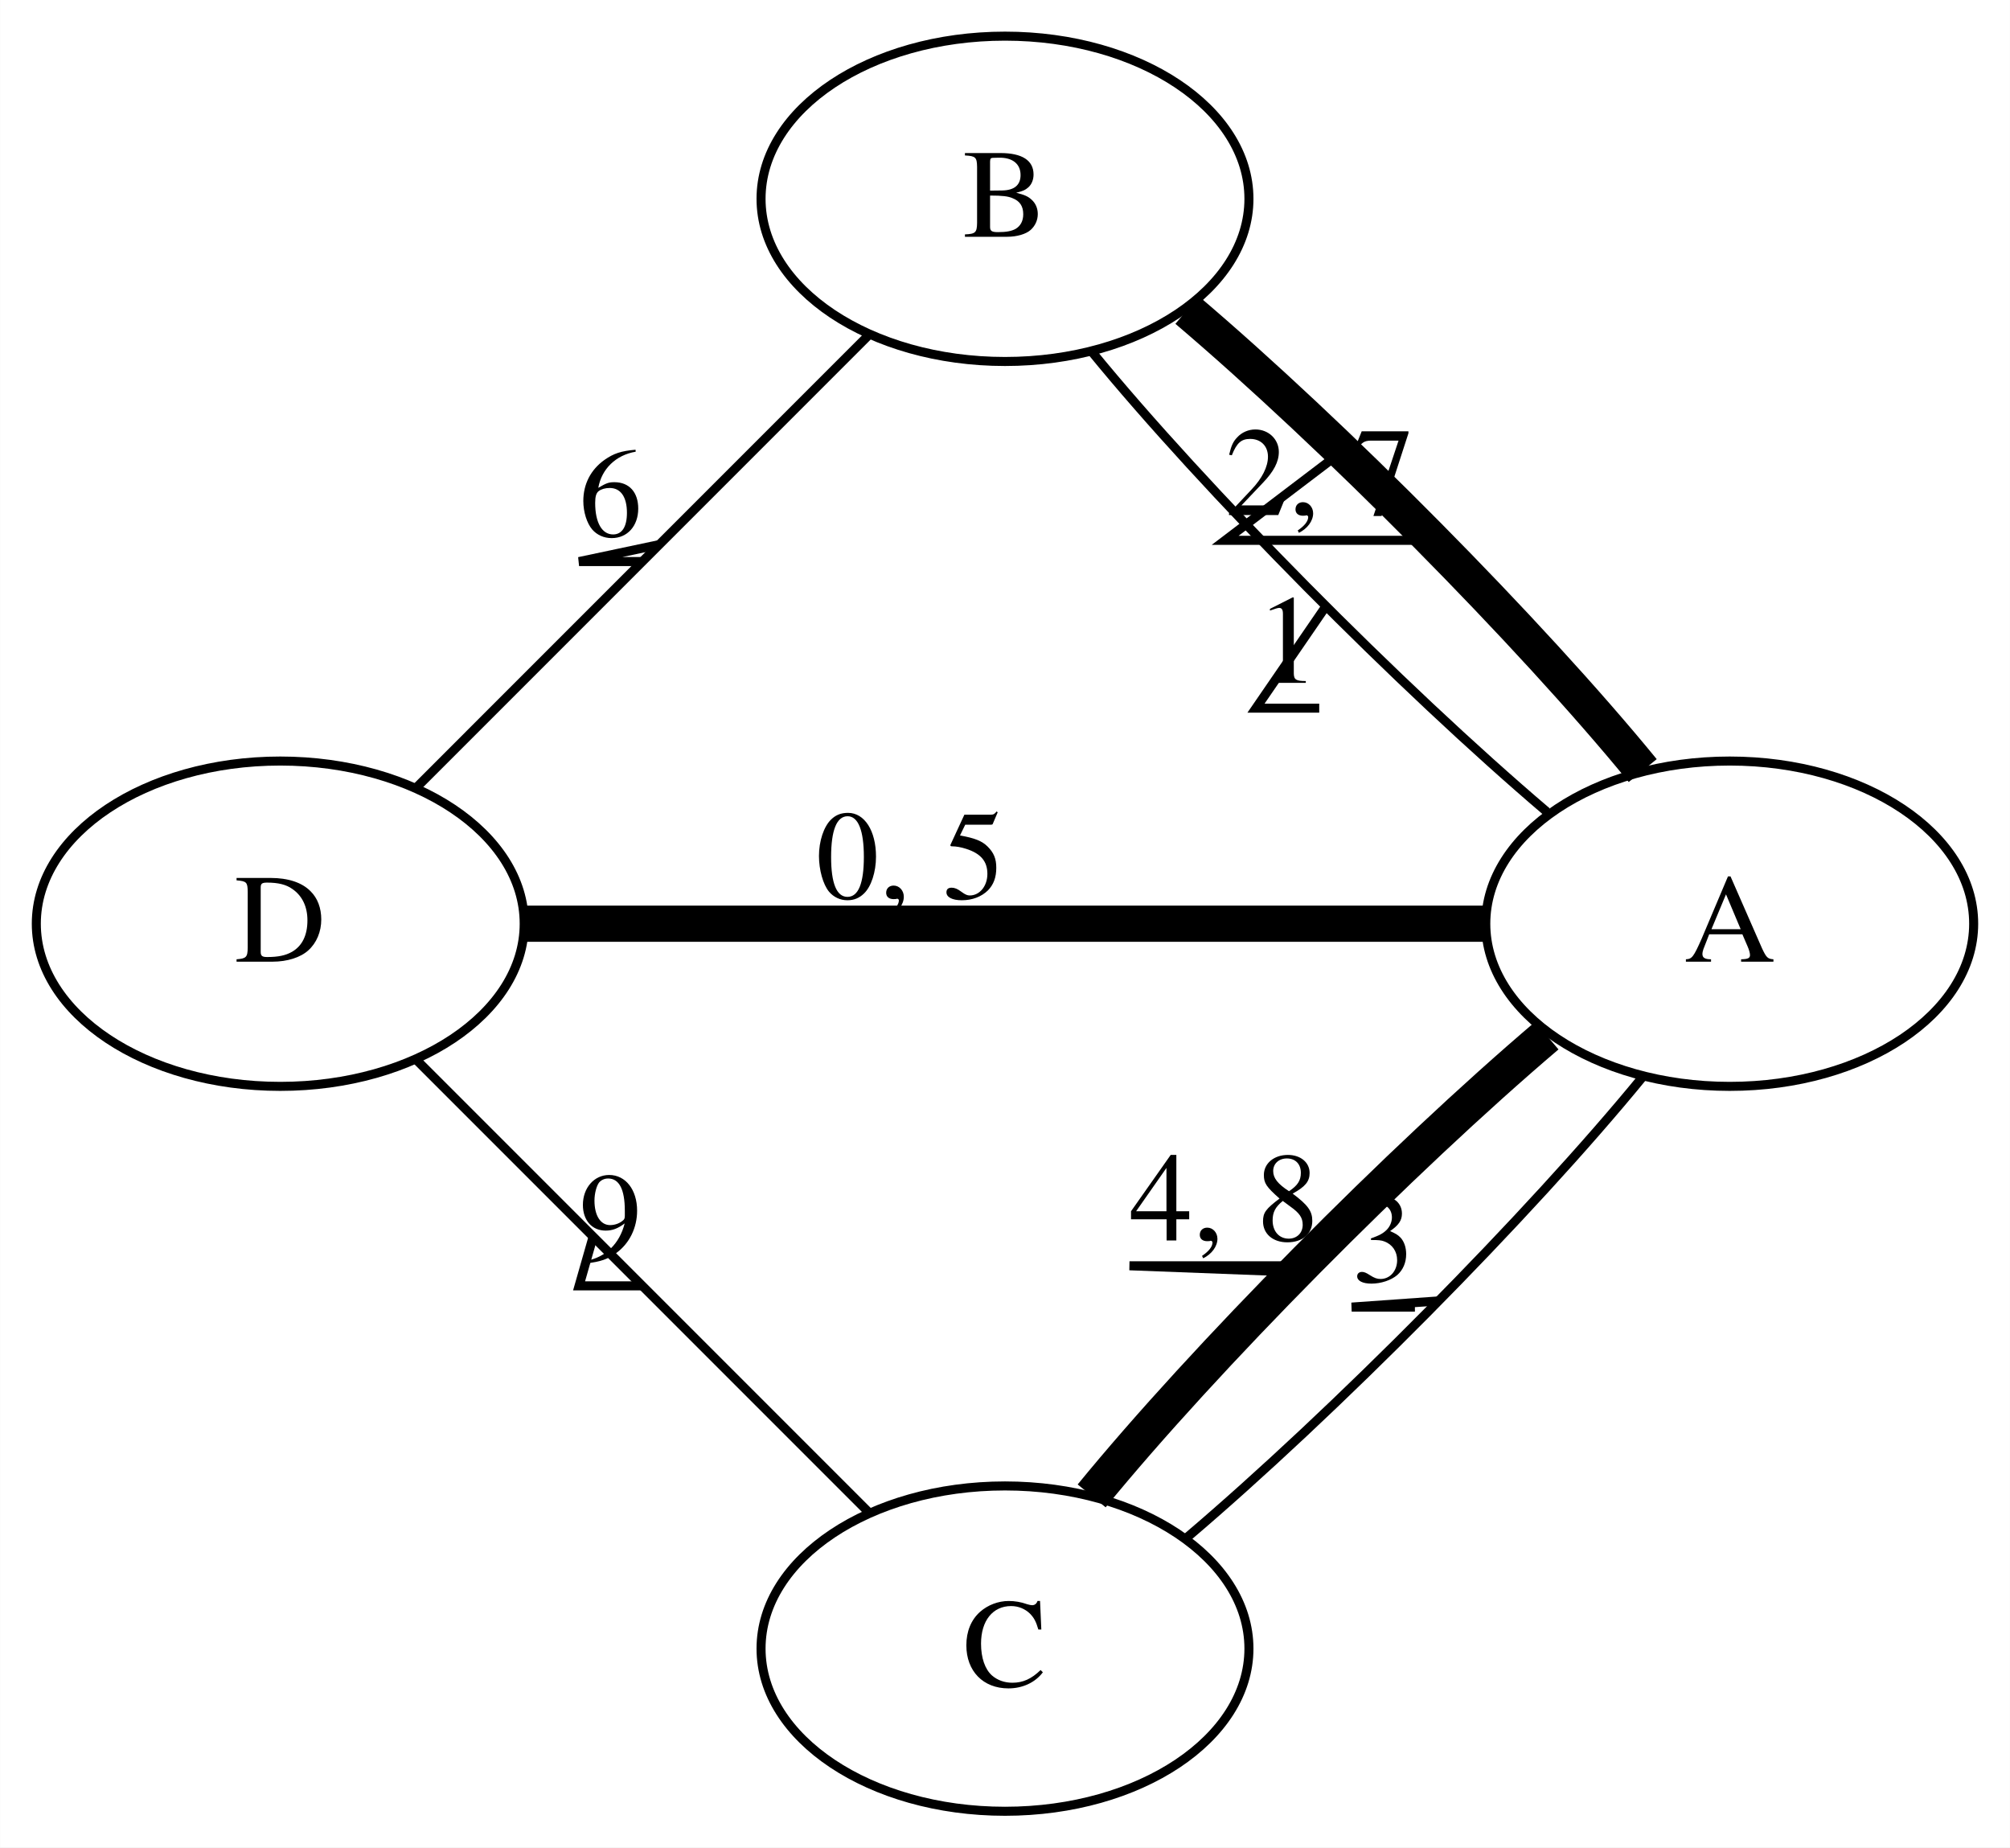
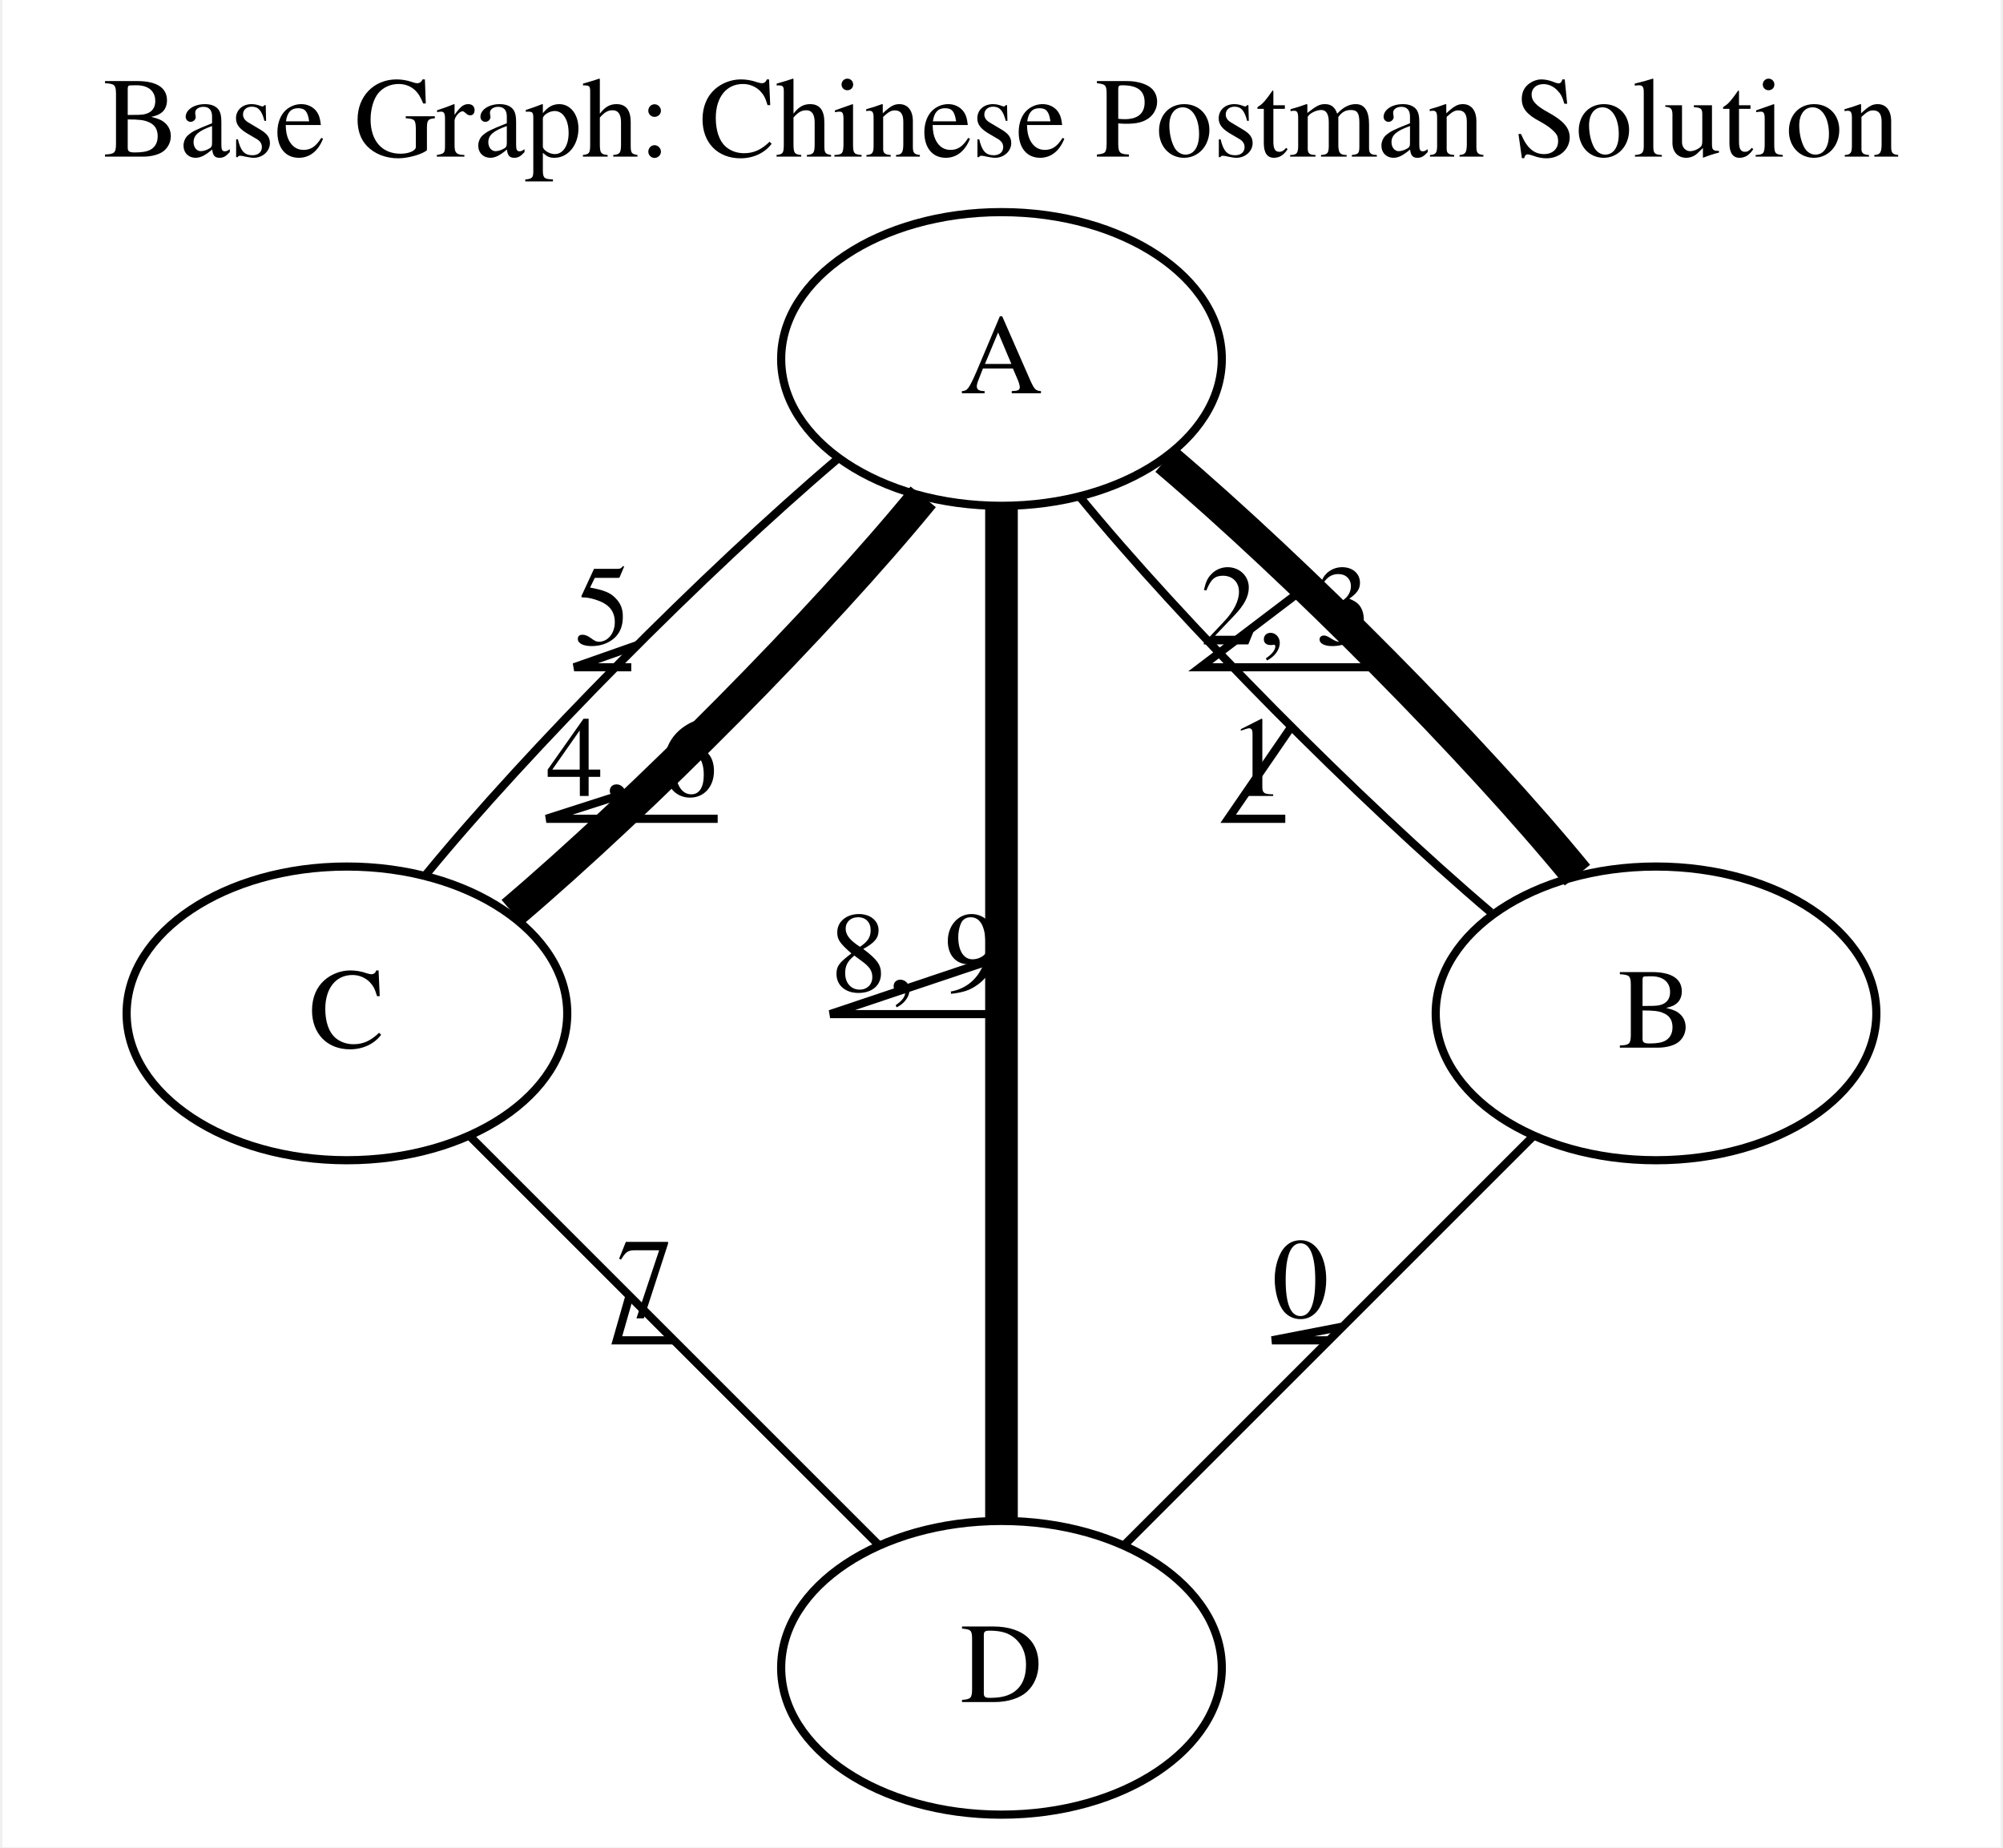
- <svg xmlns="http://www.w3.org/2000/svg" width="222pt" height="204pt" viewBox="0.00 0.00 222.43 204.43">
-   <g id="graph0" class="graph" transform="scale(1 1) rotate(0) translate(4 200.428)">
-     <polygon fill="white" stroke="none" points="-4,4 -4,-200.428 218.428,-200.428 218.428,4 -4,4" />
+ <svg xmlns="http://www.w3.org/2000/svg" width="245pt" height="226pt" viewBox="0.00 0.00 244.88 226.43">
+   <g id="graph0" class="graph" transform="scale(1 1) rotate(0) translate(4 222.4282)">
+     <polygon fill="#ffffff" stroke="transparent" points="-4,4 -4,-222.428 240.876,-222.428 240.876,4 -4,4" />
+     <text text-anchor="middle" x="118.438" y="-203.228" font-family="Times,serif" font-size="14.00" fill="#000000">Base Graph: Chinese Postman Solution</text>
    <g id="node1" class="node">
-       <ellipse fill="none" stroke="black" cx="107.214" cy="-18" rx="27" ry="18" />
-       <text text-anchor="middle" x="107.214" y="-13.8" font-family="Times,serif" font-size="14.00">C</text>
+       <ellipse fill="none" stroke="#000000" cx="118.438" cy="-18" rx="27" ry="18" />
+       <text text-anchor="middle" x="118.438" y="-13.8" font-family="Times,serif" font-size="14.00" fill="#000000">D</text>
+     </g>
+     <g id="node2" class="node">
+       <ellipse fill="none" stroke="#000000" cx="118.438" cy="-178.428" rx="27" ry="18" />
+       <text text-anchor="middle" x="118.438" y="-174.228" font-family="Times,serif" font-size="14.00" fill="#000000">A</text>
+     </g>
+     <g id="4" class="edge">
+       <path fill="none" stroke="#000000" stroke-width="4" d="M118.438,-36.091C118.438,-66.903 118.438,-129.223 118.438,-160.157" />
+       <text text-anchor="middle" x="107.938" y="-100.924" font-family="Times,serif" font-size="14.00" fill="#000000">8, 9</text>
+       <polyline fill="none" stroke="#000000" points="118.438,-98.124 97.438,-98.124 118.438,-105.169 " />
    </g>
    <g id="node3" class="node">
-       <ellipse fill="none" stroke="black" cx="27" cy="-98.214" rx="27" ry="18" />
-       <text text-anchor="middle" x="27" y="-94.014" font-family="Times,serif" font-size="14.00">D</text>
+       <ellipse fill="none" stroke="#000000" cx="38.224" cy="-98.214" rx="27" ry="18" />
+       <text text-anchor="middle" x="38.224" y="-94.014" font-family="Times,serif" font-size="14.00" fill="#000000">C</text>
    </g>
    <g id="6" class="edge">
-       <path fill="none" stroke="black" d="M92.126,-33.088C77.785,-47.429 56.339,-68.876 42.02,-83.194" />
-       <text text-anchor="middle" x="63.573" y="-60.941" font-family="Times,serif" font-size="14.00">9</text>
-       <polyline fill="none" stroke="black" points="67.073,-58.141 60.073,-58.141 61.63,-63.584 " />
+       <path fill="none" stroke="#000000" d="M103.35,-33.088C89.009,-47.429 67.562,-68.876 53.244,-83.194" />
+       <text text-anchor="middle" x="74.797" y="-60.941" font-family="Times,serif" font-size="14.00" fill="#000000">7</text>
+       <polyline fill="none" stroke="#000000" points="78.297,-58.141 71.297,-58.141 72.854,-63.584 " />
    </g>
    <g id="node4" class="node">
-       <ellipse fill="none" stroke="black" cx="187.428" cy="-98.214" rx="27" ry="18" />
-       <text text-anchor="middle" x="187.428" y="-94.014" font-family="Times,serif" font-size="14.00">A</text>
+       <ellipse fill="none" stroke="#000000" cx="198.652" cy="-98.214" rx="27" ry="18" />
+       <text text-anchor="middle" x="198.652" y="-94.014" font-family="Times,serif" font-size="14.00" fill="#000000">B</text>
+     </g>
+     <g id="5" class="edge">
+       <path fill="none" stroke="#000000" d="M133.526,-33.088C147.867,-47.429 169.314,-68.876 183.632,-83.194" />
+       <text text-anchor="middle" x="155.079" y="-60.941" font-family="Times,serif" font-size="14.00" fill="#000000">0</text>
+       <polyline fill="none" stroke="#000000" points="158.579,-58.141 151.579,-58.141 160.264,-59.826 " />
    </g>
    <g id="2" class="edge">
-       <path fill="none" stroke="black" stroke-width="4" d="M116.807,-34.899C129.296,-50.176 151.034,-72.1 167.181,-85.827" />
-       <text text-anchor="middle" x="131.494" y="-63.163" font-family="Times,serif" font-size="14.00">4, 8</text>
-       <polyline fill="none" stroke="black" points="141.994,-60.363 120.994,-60.363 139.358,-59.663 " />
+       <path fill="none" stroke="#000000" stroke-width="4" d="M108.845,-161.529C96.356,-146.252 74.618,-124.329 58.471,-110.601" />
+       <text text-anchor="middle" x="73.158" y="-124.865" font-family="Times,serif" font-size="14.00" fill="#000000">4, 6</text>
+       <polyline fill="none" stroke="#000000" points="83.658,-122.065 62.658,-122.065 75.647,-126.237 " />
    </g>
    <g id="3" class="edge">
-       <path fill="none" stroke="black" d="M127.37,-30.309C143.509,-44.018 165.279,-65.964 177.798,-81.269" />
-       <text text-anchor="middle" x="149.084" y="-58.589" font-family="Times,serif" font-size="14.00">3</text>
-       <polyline fill="none" stroke="black" points="152.584,-55.789 145.584,-55.789 155.207,-56.473 " />
-     </g>
-     <g id="node2" class="node">
-       <ellipse fill="none" stroke="black" cx="107.214" cy="-178.428" rx="27" ry="18" />
-       <text text-anchor="middle" x="107.214" y="-174.228" font-family="Times,serif" font-size="14.00">B</text>
-     </g>
-     <g id="5" class="edge">
-       <path fill="none" stroke="black" d="M92.126,-163.341C77.785,-149 56.339,-127.553 42.02,-113.234" />
-       <text text-anchor="middle" x="63.573" y="-141.087" font-family="Times,serif" font-size="14.00">6</text>
-       <polyline fill="none" stroke="black" points="67.073,-138.287 60.073,-138.287 68.951,-140.165 " />
+       <path fill="none" stroke="#000000" d="M98.282,-166.119C82.143,-152.411 60.373,-130.464 47.854,-115.159" />
+       <text text-anchor="middle" x="69.568" y="-143.439" font-family="Times,serif" font-size="14.00" fill="#000000">5</text>
+       <polyline fill="none" stroke="#000000" points="73.068,-140.639 66.068,-140.639 73.833,-143.369 " />
    </g>
    <g id="0" class="edge">
-       <path fill="none" stroke="black" stroke-width="4" d="M127.37,-166.119C143.509,-152.411 165.279,-130.464 177.798,-115.159" />
-       <text text-anchor="middle" x="142.084" y="-143.439" font-family="Times,serif" font-size="14.00">2, 7</text>
-       <polyline fill="none" stroke="black" points="152.584,-140.639 131.584,-140.639 144.55,-150.49 " />
+       <path fill="none" stroke="#000000" stroke-width="4" d="M138.594,-166.119C154.733,-152.411 176.503,-130.464 189.022,-115.159" />
+       <text text-anchor="middle" x="153.308" y="-143.439" font-family="Times,serif" font-size="14.00" fill="#000000">2, 3</text>
+       <polyline fill="none" stroke="#000000" points="163.808,-140.639 142.808,-140.639 155.774,-150.489 " />
    </g>
    <g id="1" class="edge">
-       <path fill="none" stroke="black" d="M116.807,-161.529C129.296,-146.252 151.034,-124.328 167.181,-110.601" />
-       <text text-anchor="middle" x="138.494" y="-124.865" font-family="Times,serif" font-size="14.00">1</text>
-       <polyline fill="none" stroke="black" points="141.994,-122.065 134.994,-122.065 142.742,-133.354 " />
-     </g>
-     <g id="4" class="edge">
-       <path fill="none" stroke="black" stroke-width="4" d="M54.215,-98.214C83.805,-98.214 130.811,-98.214 160.348,-98.214" />
-       <text text-anchor="middle" x="96.781" y="-101.014" font-family="Times,serif" font-size="14.00">0, 5</text>
-       <polyline fill="none" stroke="black" points="107.281,-98.214 86.281,-98.214 97.007,-98.214 " />
+       <path fill="none" stroke="#000000" d="M128.031,-161.529C140.52,-146.252 162.258,-124.329 178.405,-110.601" />
+       <text text-anchor="middle" x="149.718" y="-124.865" font-family="Times,serif" font-size="14.00" fill="#000000">1</text>
+       <polyline fill="none" stroke="#000000" points="153.218,-122.065 146.218,-122.065 153.966,-133.354 " />
    </g>
  </g>
</svg>
